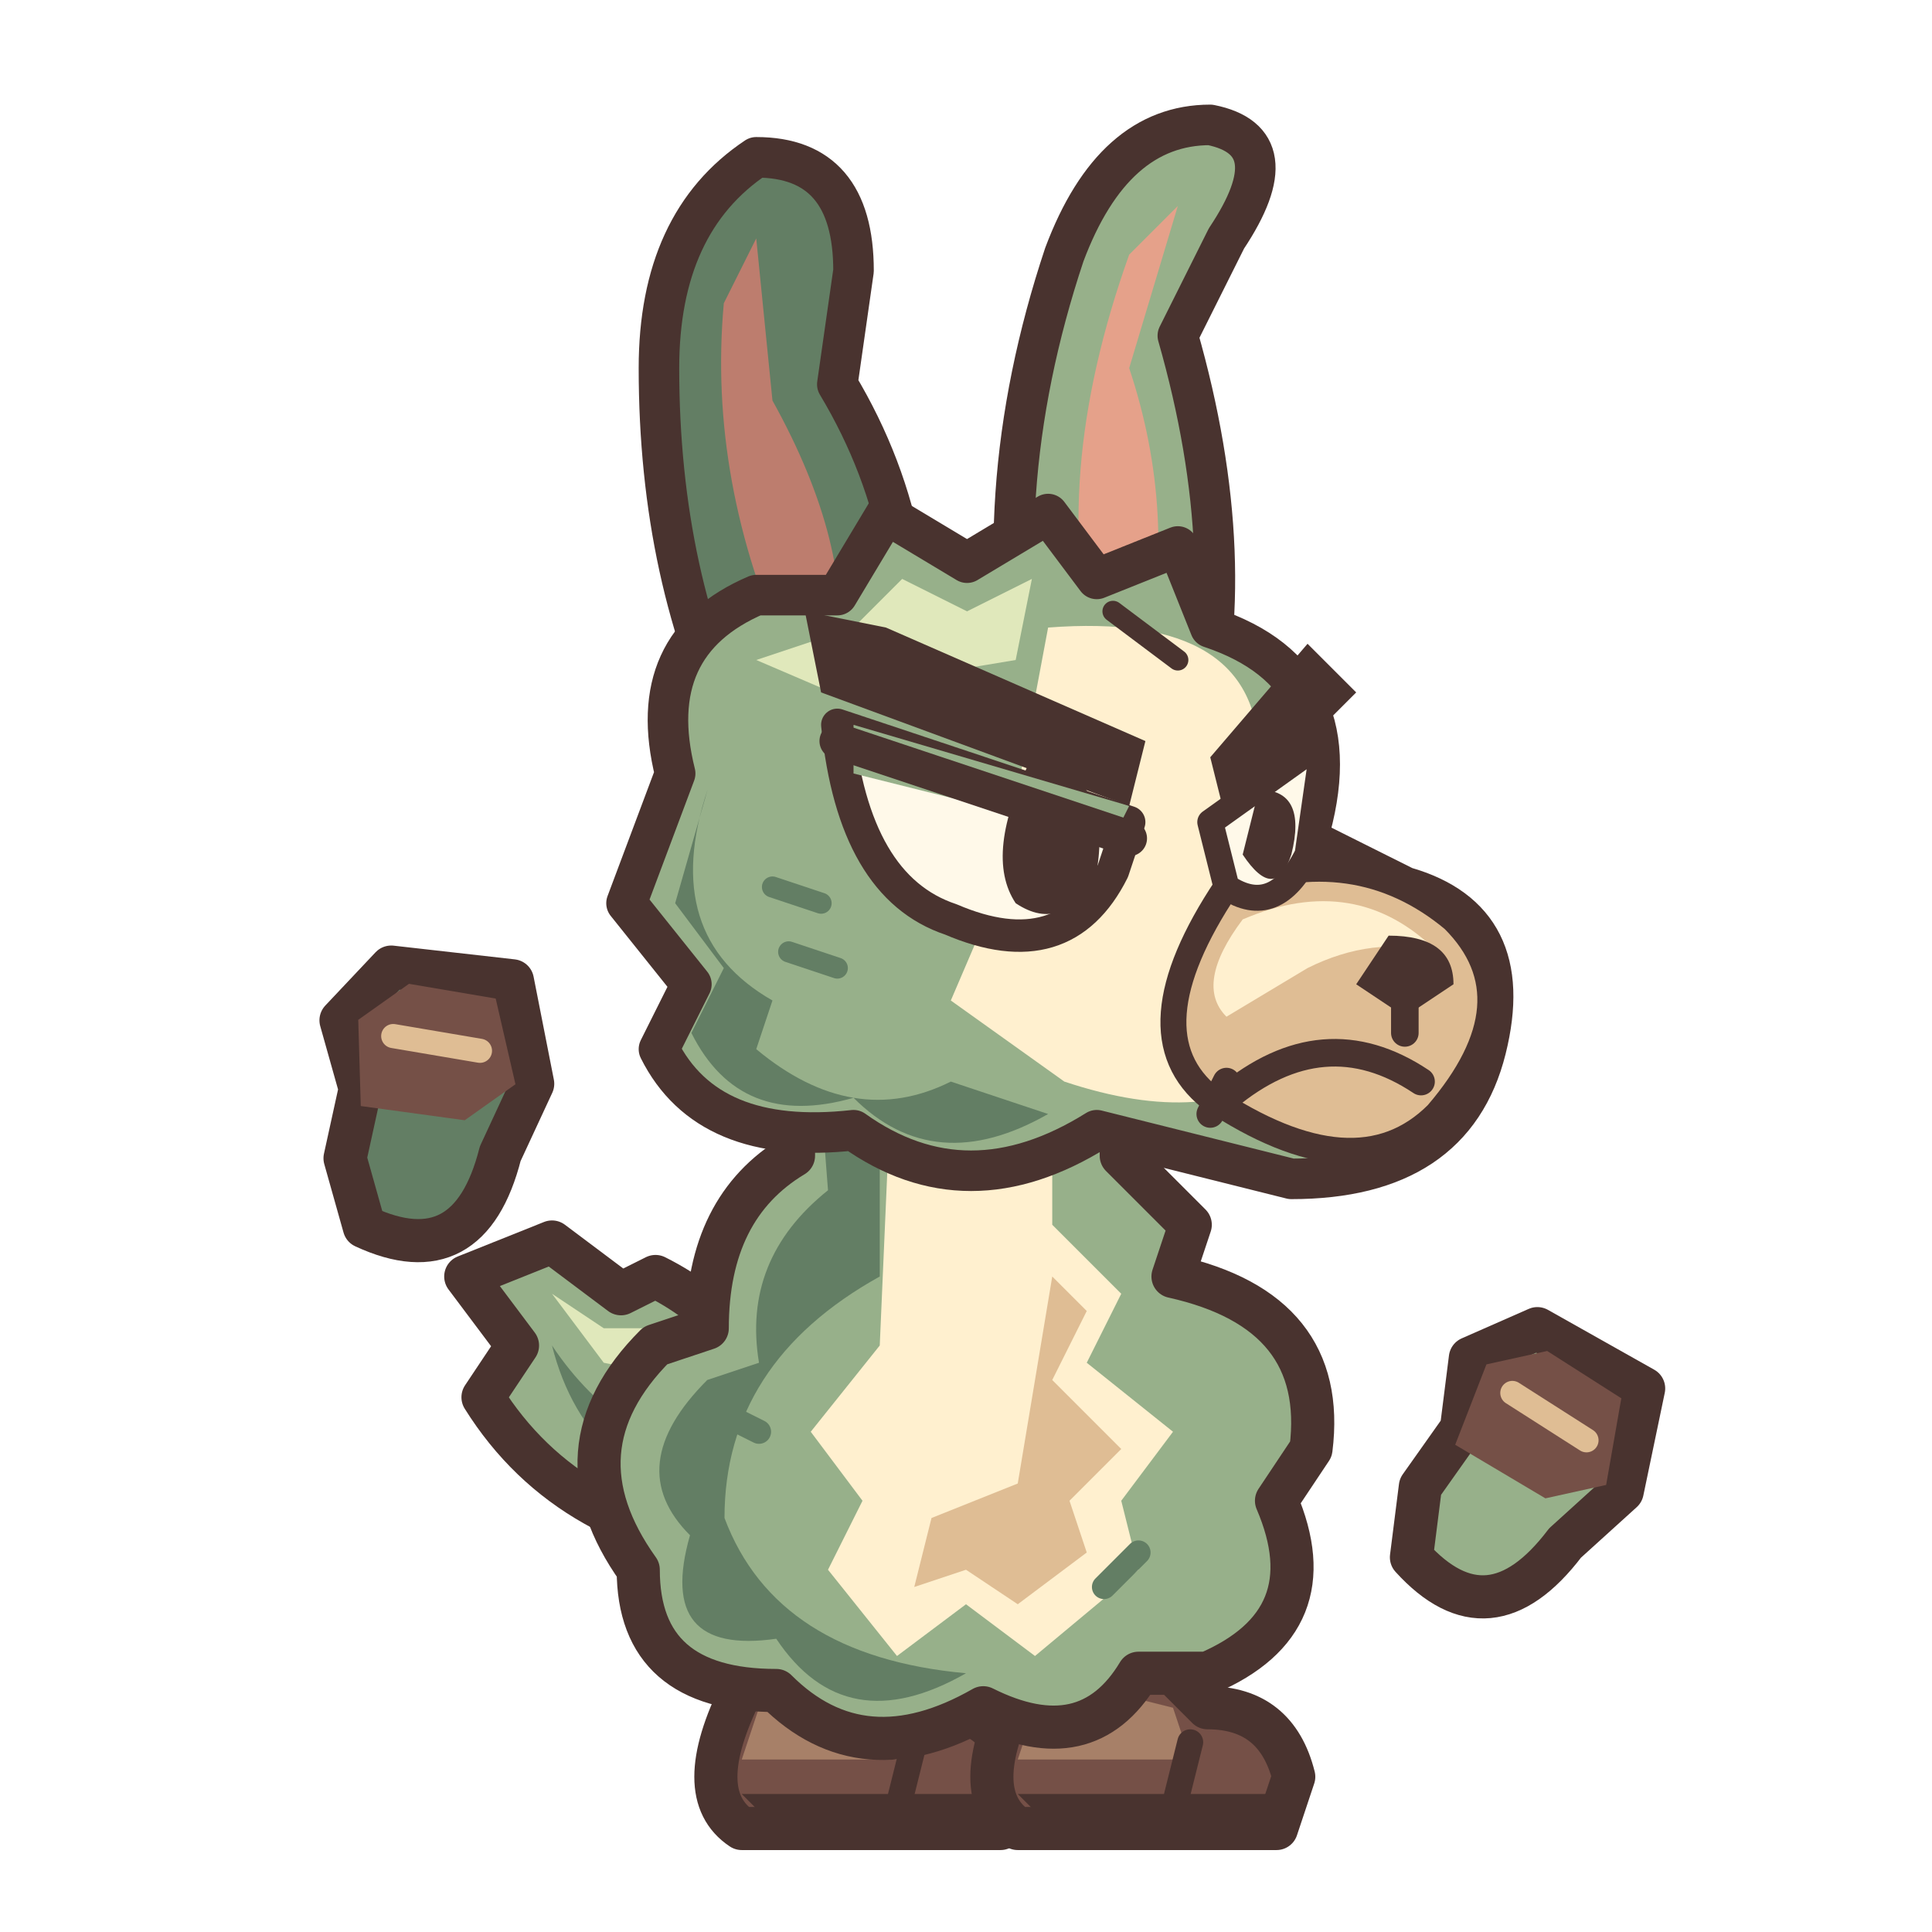
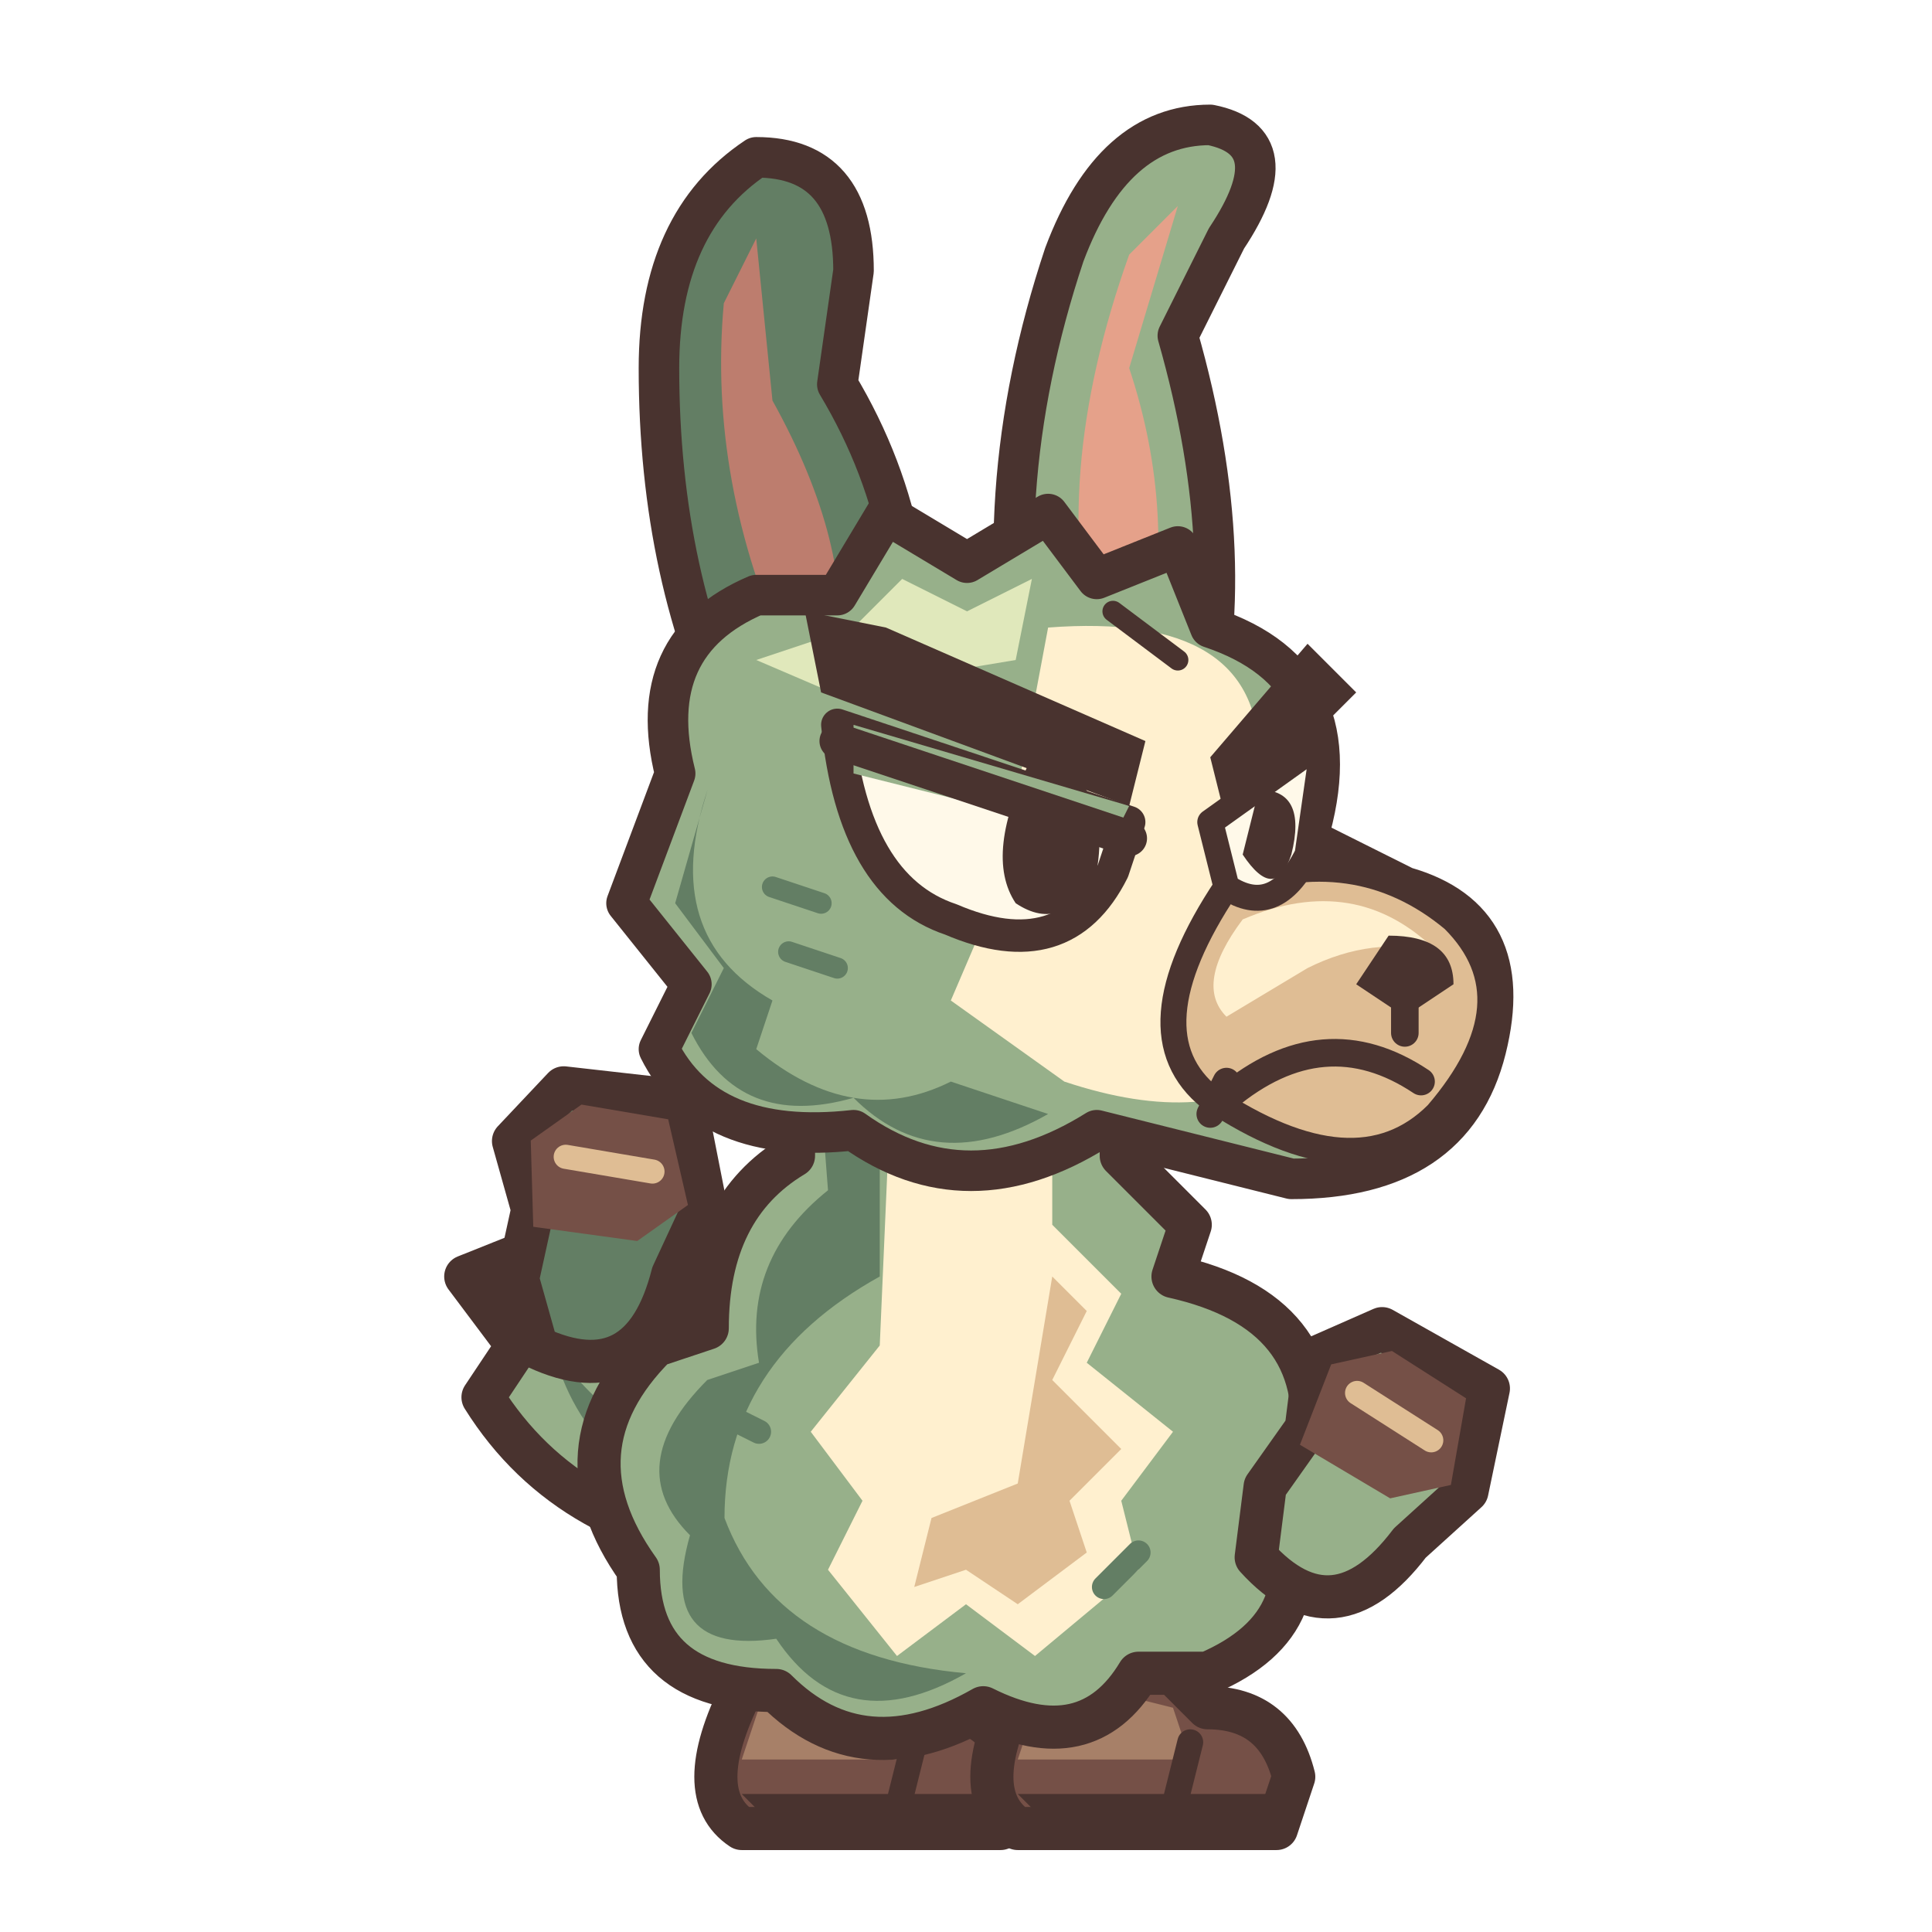
<svg xmlns="http://www.w3.org/2000/svg" viewBox="-56 -83 112 112" width="250" height="250">
  <g transform="translate(0 0)">
    <g stroke="#49332f" stroke-width="2.5" stroke-linejoin="round" stroke-linecap="round">
      <path fill="#97b08a" d="M-12 7Q-23 6-28-2L-26-5L-29-9L-24-11L-20-8L-18-9Q-12-6-10 1Z" />
      <path fill="#637e64" stroke="none" d="M-24-5Q-20 1-13 2L-13 5Q-22 3-24-5Z" />
      <path fill="#e0e8bb" stroke="none" d="M-24-8L-21-6L-18-6L-16-3L-21-4Z" />
    </g>
  </g>
  <g transform="translate(-8 10) rotate(0)">
    <g transform="translate(0 0)">
      <g stroke="#49332f" stroke-width="2.5" stroke-linejoin="round" stroke-linecap="round">
        <path fill="#637e64" d="M-5-5L0-7L5-4L4 0L5 3L3 9H-4L-5 3L-4 0Z" />
        <path fill="#755047" stroke="none" d="M1-3L4-1L3 7L0 8L-2 6L1 5Z" />
      </g>
    </g>
    <g transform="translate(0 7)">
      <g stroke="#49332f" stroke-width="2.5" stroke-linejoin="round" stroke-linecap="round">
        <path fill="#755047" d="M-5-2L-1-4L4-3L6-1Q10-1 11 3L10 6H-5Q-8 4-5-2Z" />
        <path fill="#a78068" stroke="none" d="M-4-1L0-2L4-1L5 2H-5Z" />
        <path fill="#49332f" stroke="none" d="M-5 4H10L9 5H-4Z" />
        <path fill="none" stroke-width="1.5" d="M5 1L4 5" />
      </g>
    </g>
  </g>
  <g transform="translate(8 10) rotate(0)">
    <g transform="translate(0 0)">
      <g stroke="#49332f" stroke-width="2.5" stroke-linejoin="round" stroke-linecap="round">
        <path fill="#97b08a" d="M-5-5L0-7L5-4L4 0L5 3L3 9H-4L-5 3L-4 0Z" />
        <path fill="#637e64" stroke="none" d="M1-3L4-1L3 7L0 8L-2 6L1 5Z" />
      </g>
    </g>
    <g transform="translate(0 7)">
      <g stroke="#49332f" stroke-width="2.5" stroke-linejoin="round" stroke-linecap="round">
        <path fill="#755047" d="M-5-2L-1-4L4-3L6-1Q10-1 11 3L10 6H-5Q-8 4-5-2Z" />
        <path fill="#a78068" stroke="none" d="M-4-1L0-2L4-1L5 2H-5Z" />
        <path fill="#49332f" stroke="none" d="M-5 4H10L9 5H-4Z" />
        <path fill="none" stroke-width="1.5" d="M5 1L4 5" />
      </g>
    </g>
  </g>
-   <g transform="translate(-31 -16) rotate(-91.67325)">
+   <g transform="translate(-21 -9) rotate(-91.67325)">
    <g transform="translate(0 0)">
      <g stroke="#49332f" stroke-width="2.5" stroke-linejoin="round" stroke-linecap="round">
        <path fill="#637e64" d="M-4-4L0-5L4-4L8-5L11-2L10 5L4 6L0 4Q-7 2-4-4Z" />
        <path fill="#755047" stroke="none" d="M3-4L8-4L10-1L9 4L4 5L2 2Z" />
        <path fill="none" stroke="#dfbd94" stroke-width="1.4" d="M7-2L6 3" />
      </g>
    </g>
  </g>
  <g transform="translate(0 0)">
    <g stroke="#49332f" stroke-width="2.5" stroke-linejoin="round" stroke-linecap="round">
      <path fill="#97b08a" d="M-10-32L9-32L9-16L13-12L12-9Q21-7 20 1L18 4Q21 11 14 14L10 14Q7 19 1 16Q-6 20-11 15Q-19 15-19 8Q-24 1-18-5L-15-6Q-15-13-10-16Z" />
      <path fill="#637e64" stroke="none" d="M-9-27L-5-25L-5-9Q-14-4-14 5Q-11 13 0 14Q-7 18-11 12Q-18 13-16 6Q-20 2-15-3L-12-4Q-13-10-8-14Z" />
      <path fill="#fff0cf" stroke="none" d="M-4-28H5L5-12L9-8L7-4L12 0L9 4L10 8L4 13L0 10L-4 13L-8 8L-6 4L-9 0L-5-5Z" />
      <path fill="#dfbd94" stroke="none" d="M5-9L7-7L5-3L9 1L6 4L7 7L3 10L0 8L-3 9L-2 5L3 3Z" />
      <path fill="none" stroke="#637e64" stroke-width="1.4" d="M-8-22l3 2m-11 21 2-2 2 1m22 7-2 2" />
    </g>
  </g>
-   <g transform="translate(31 5) rotate(-68.75494)">
+   <g transform="translate(22 5) rotate(-68.75494)">
    <g transform="translate(0 0)">
      <g stroke="#49332f" stroke-width="2.5" stroke-linejoin="round" stroke-linecap="round">
        <path fill="#97b08a" d="M-4-4L0-5L4-4L8-5L11-2L10 5L4 6L0 4Q-7 2-4-4Z" />
        <path fill="#755047" stroke="none" d="M3-4L8-4L10-1L9 4L4 5L2 2Z" />
        <path fill="none" stroke="#dfbd94" stroke-width="1.4" d="M7-2L6 3" />
      </g>
    </g>
  </g>
  <g transform="translate(1 -25) scale(0.94)">
    <g transform="translate(-10 -22)">
      <g stroke="#49332f" stroke-width="2.5" stroke-linejoin="round" stroke-linecap="round">
        <path fill="#637e64" d="M-5 6Q-10-4-10-17Q-10-26-4-30Q2-30 2-23L1-16Q7-6 5 6Z" />
        <path fill="#bd7d6e" stroke="none" d="M-2 1Q-7-10-6-21L-4-25L-3-15Q2-6 1 1Z" />
        <path fill="none" stroke-width="1.3" d="M-2 3L1-3" />
      </g>
    </g>
    <g transform="translate(8 -23)">
      <g stroke="#49332f" stroke-width="2.5" stroke-linejoin="round" stroke-linecap="round">
        <path fill="#97b08a" d="M-5 6Q-8-8-3-23Q0-31 6-31Q11-30 7-24L4-18Q8-4 5 7Z" />
        <path fill="#e5a18a" stroke="none" d="M-1 2Q-4-9 1-23L4-26L1-16Q4-7 2 2Z" />
        <path fill="none" stroke-width="1.3" d="M-2 3L1-3" />
      </g>
    </g>
    <g transform="translate(0 0)">
      <g stroke="#49332f" stroke-width="2.5" stroke-linejoin="round" stroke-linecap="round">
        <path fill="#97b08a" d="M-19-14Q-21-22-14-25L-9-25L-6-30L-1-27L4-30L7-26L12-28L14-23Q23-20 20-10L26-7Q33-5 31 3Q29 11 19 11L7 8Q-1 13-8 8Q-17 9-20 3L-18-1L-22-6Z" />
        <path fill="#637e64" stroke="none" d="M-17-13Q-20-4-13 0L-14 3Q-8 8-2 5L4 7Q-3 11-8 6Q-15 8-18 2L-16-2L-19-6Z" />
        <path fill="#e0e8bb" stroke="none" d="M-14-21L-8-23L-5-26L-1-24L3-26L2-21L-4-20L-7-18Z" />
        <path fill="#fff0cf" stroke="none" d="M4-23Q17-24 17-15L14-8L21-5L19 4Q14 8 5 5L-2 0L1-7Z" />
        <path fill="#dfbd94" stroke-width="1.6" d="M15-7Q23-10 29-5Q34 0 28 7Q23 12 14 6Q9 2 15-7Z" />
        <path fill="#fff0cf" stroke="none" d="M16-5Q23-8 28-3Q24-4 20-2L15 1Q13-1 16-5Z" />
        <path fill="#49332f" stroke="none" d="M25-4Q29-4 29-1L26 1L23-1Z" />
        <path fill="none" stroke-width="1.7" d="M26 0v2M15 6Q21 1 27 5M15 5l-1 2" />
        <path fill="none" stroke="#637e64" stroke-width="1.3" d="M-13-7l3 1m-2 3 3 1" />
      </g>
    </g>
    <g transform="translate(0 0)">
      <g stroke="#49332f" stroke-width="2.5" stroke-linejoin="round" stroke-linecap="round">
        <path fill="#fff9e9" stroke-width="1.6" d="M14-11L21-16L20-9Q18-5 15-7Z" />
        <path fill="#49332f" stroke="none" d="M17-13Q20-13 19-9Q18-6 16-9Z" />
        <path fill="#fff9e9" stroke-width="2" d="M-9-17L9-11L8-8Q5-2-2-5Q-8-7-9-17Z" />
        <path fill="#49332f" stroke="none" d="M3-15Q8-14 7-8Q5-4 2-6Q0-9 3-15Z" />
        <circle fill="#fff9e9" stroke="none" cx="4.8" cy="-11.5" r="1.1" />
        <path fill="#97b08a" stroke="none" d="M-8-17L9-12L8-10L-8-14Z" />
        <path fill="none" stroke-width="2.2" d="M-9-16L9-10" />
        <path fill="#49332f" stroke="none" d="M-11-24L-6-23L10-16L9-12L-10-19Z M14-15L20-22L23-19L15-11Z" />
        <path fill="none" stroke-width="1.3" d="M8-24l4 3" />
      </g>
    </g>
  </g>
</svg>
